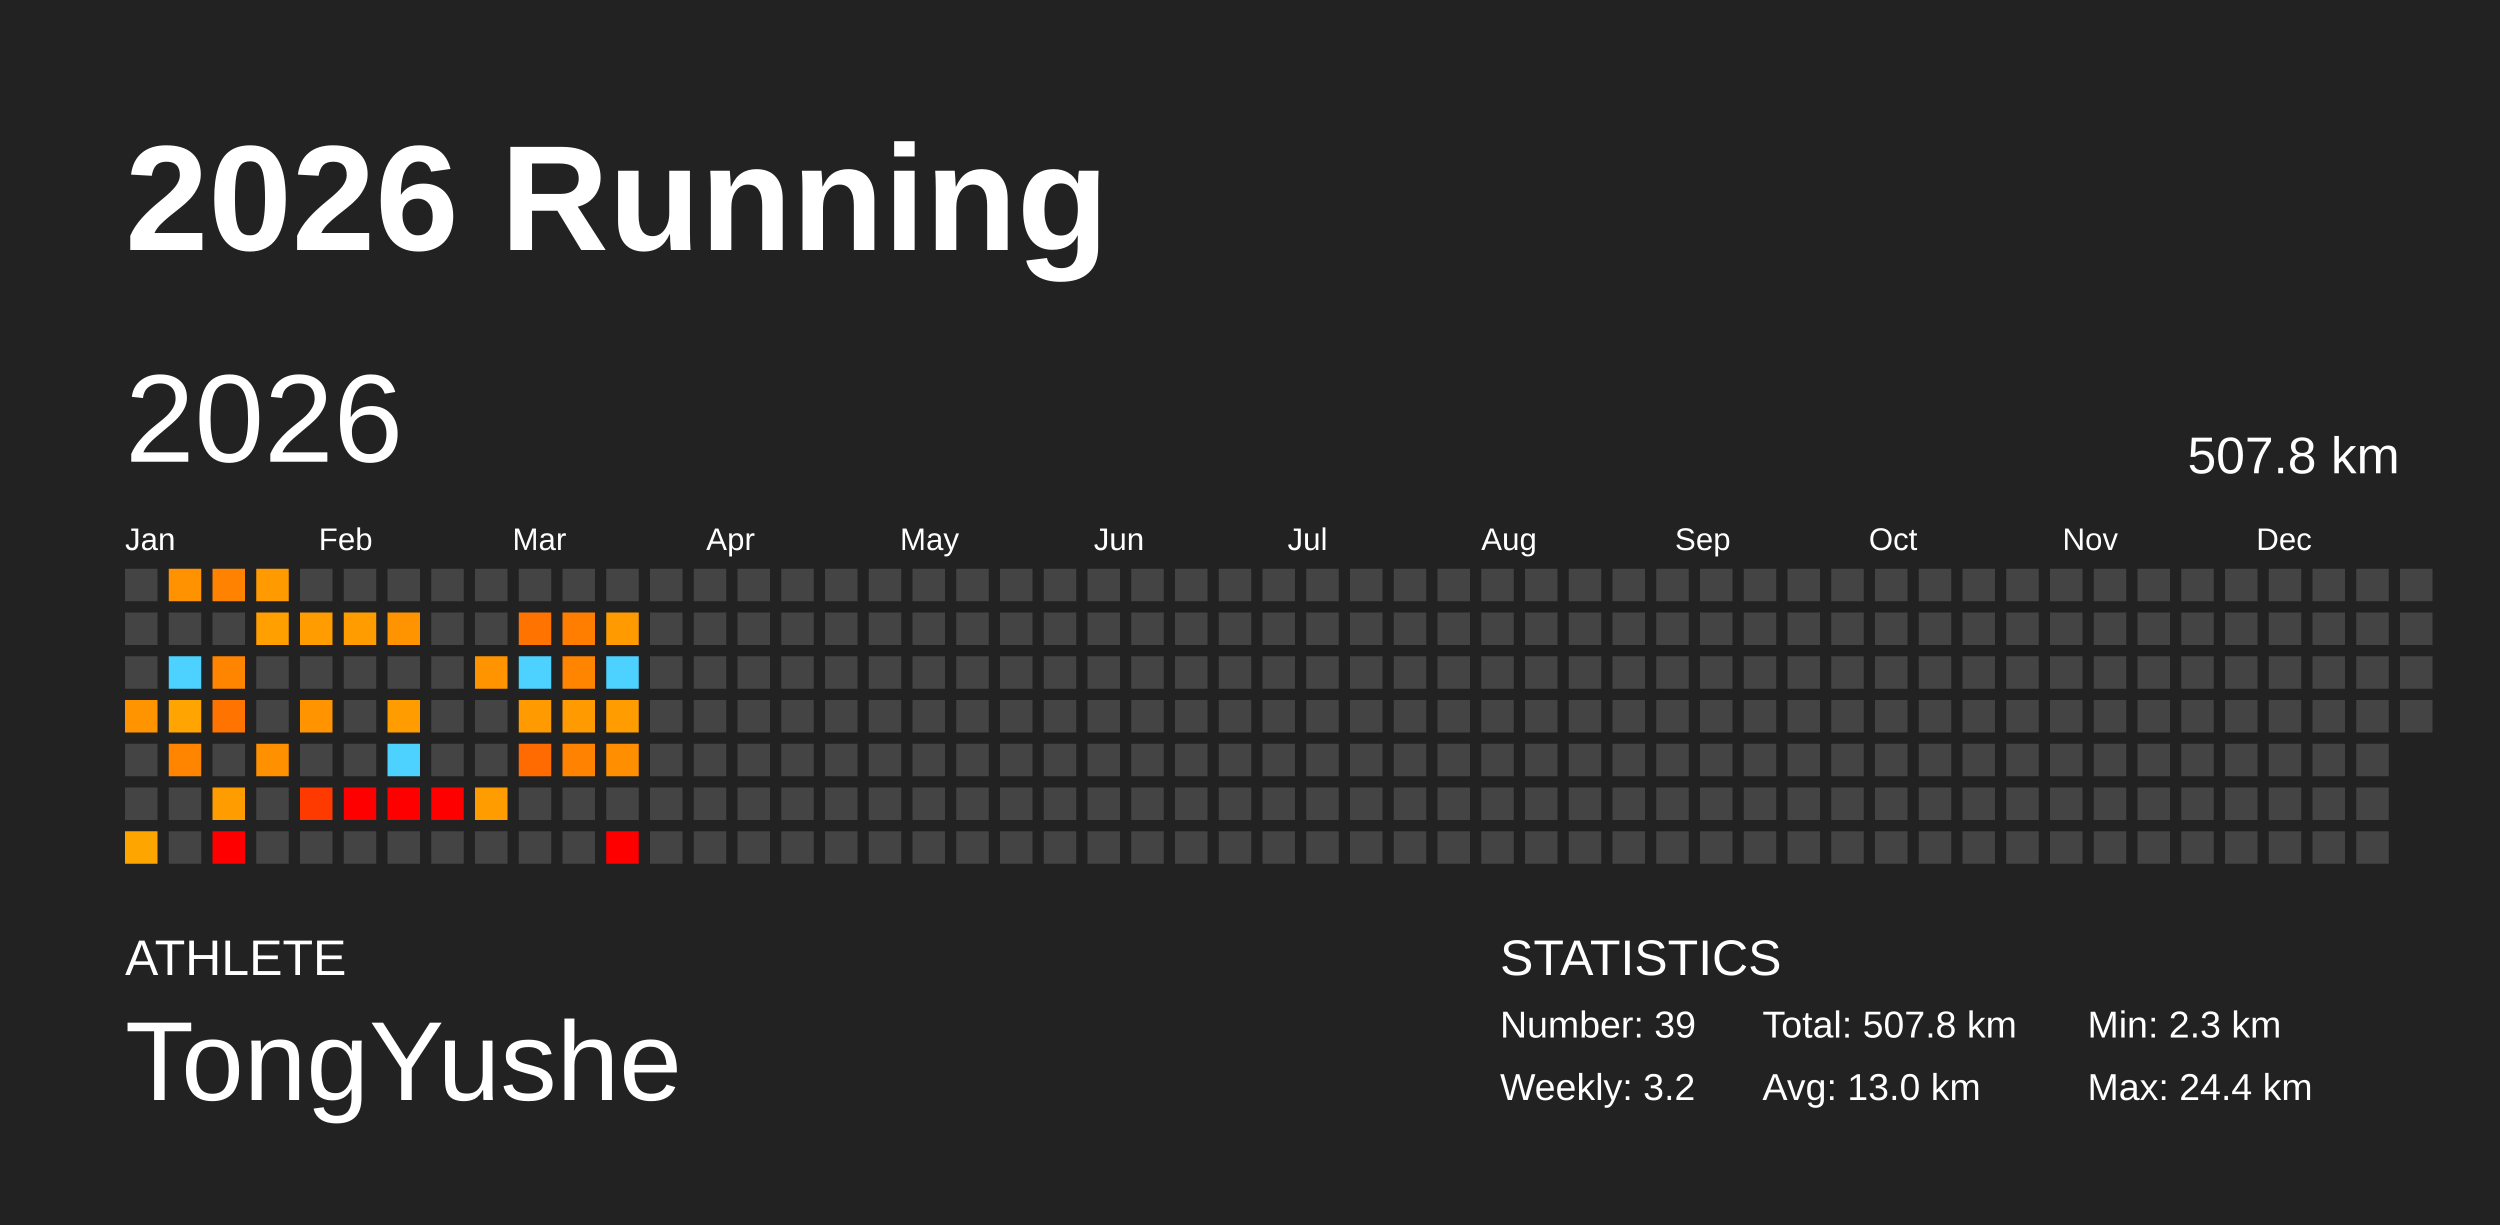
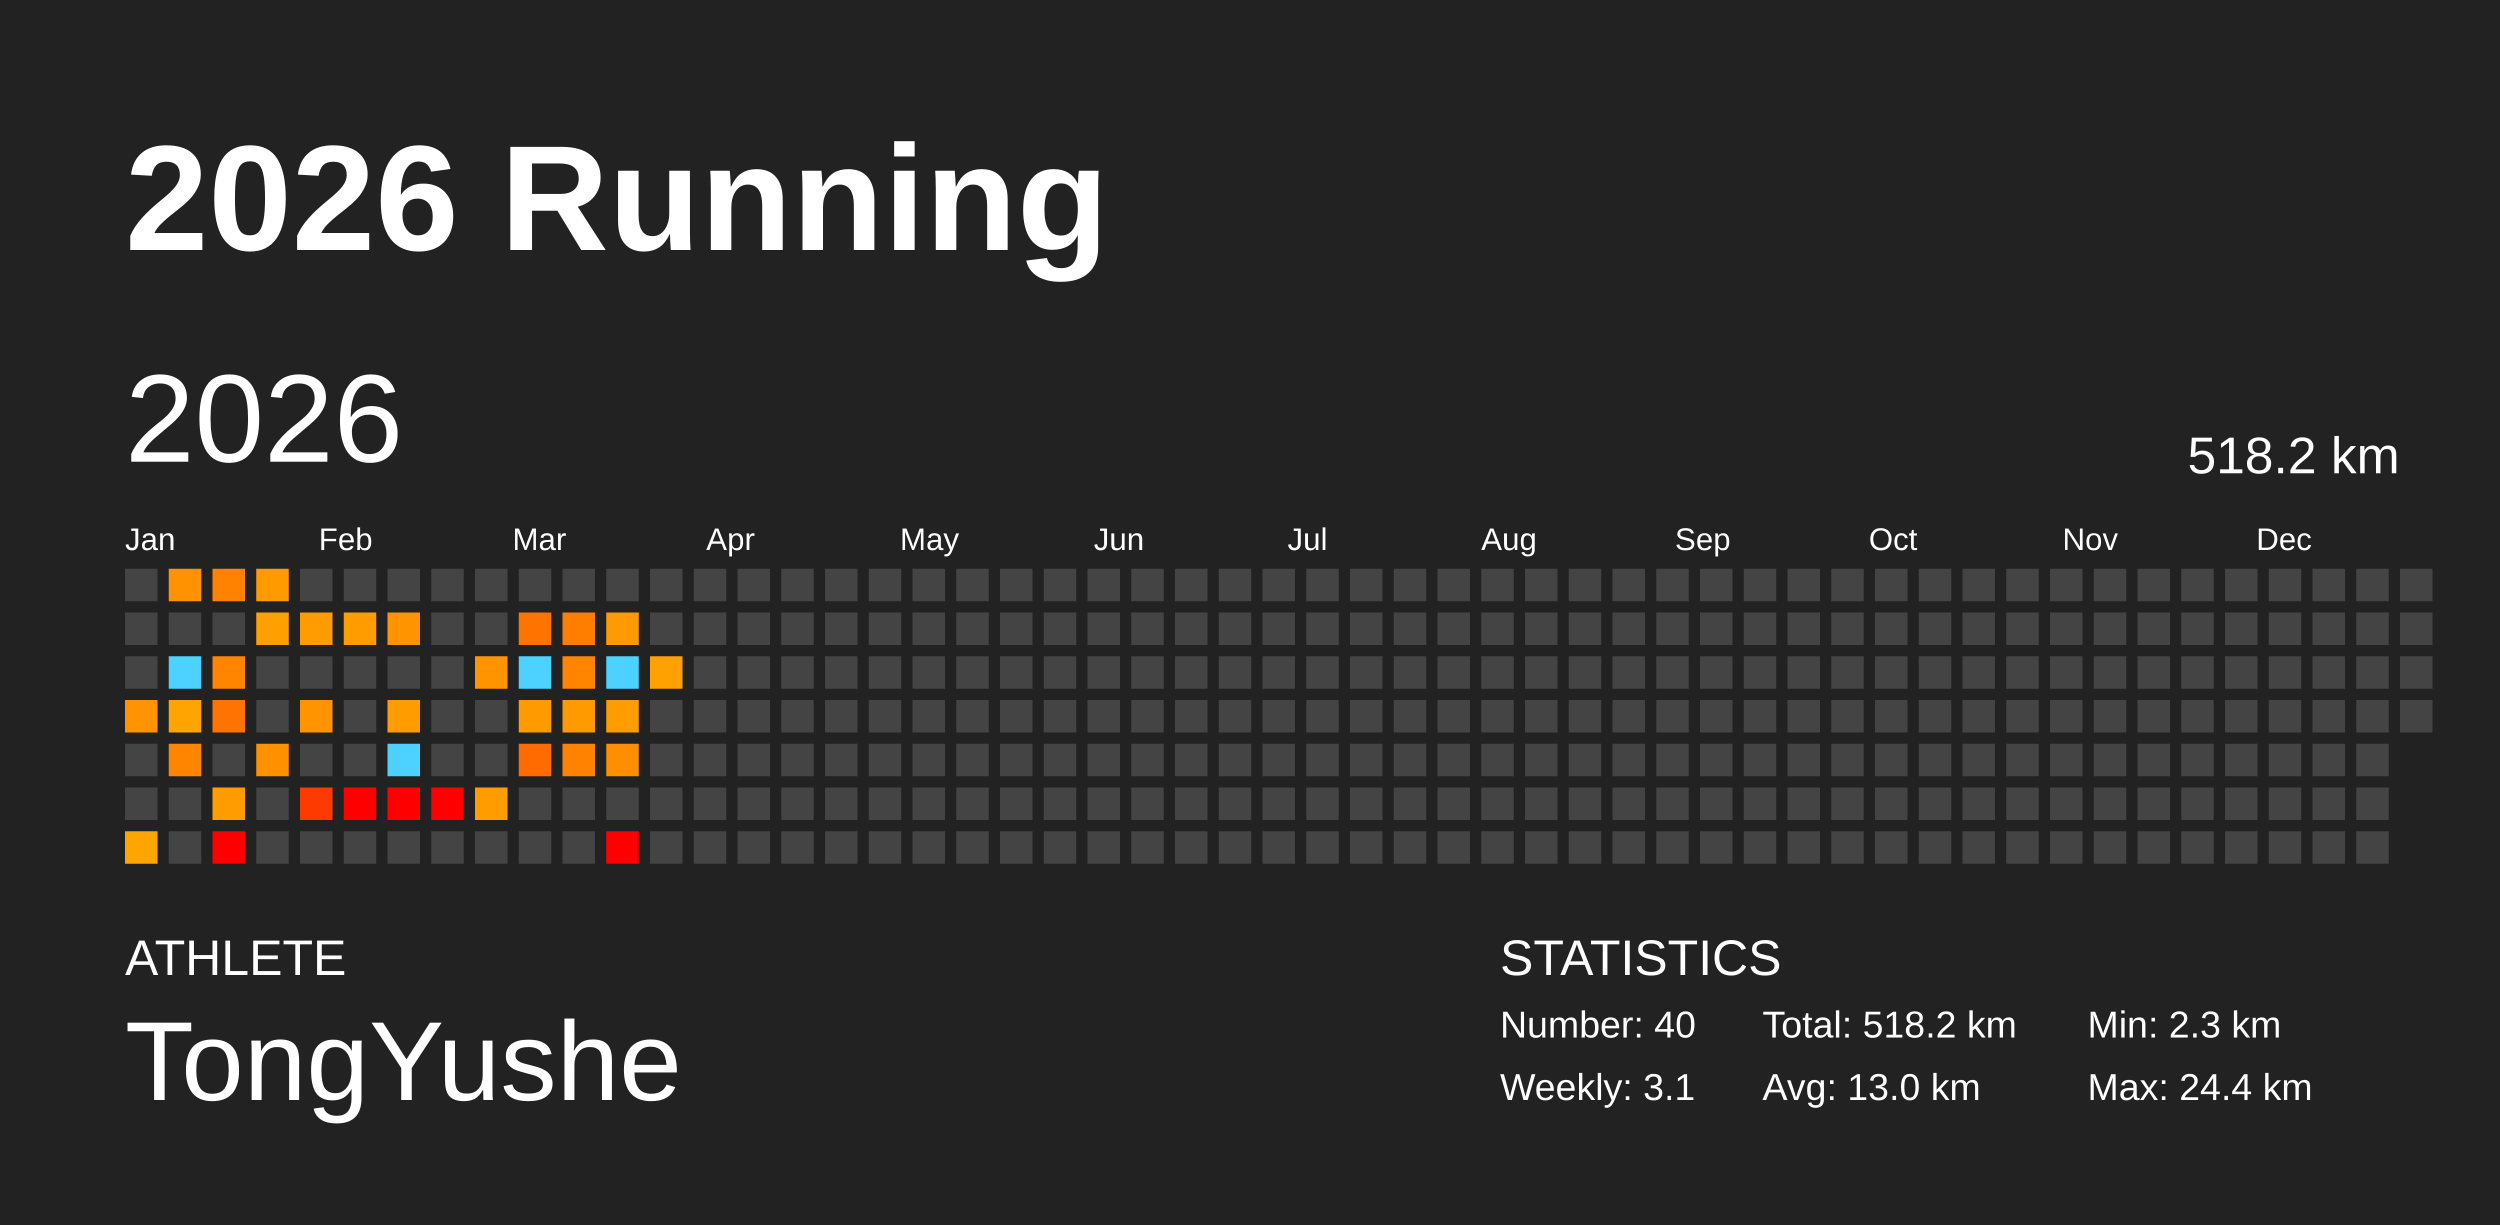
<svg xmlns="http://www.w3.org/2000/svg" baseProfile="full" height="98mm" version="1.1" viewBox="0,0,200,98" width="200mm">
  <defs />
  <rect fill="#222222" height="98" width="200" x="0" y="0" />
  <text fill="#FFFFFF" style="font-size:12px; font-family:Arial; font-weight:bold;" x="10" y="20">2026 Running</text>
  <text fill="#FFFFFF" style="font-size:4px; font-family:Arial" x="10" y="78">ATHLETE</text>
  <text fill="#FFFFFF" style="font-size:9px; font-family:Arial" x="10" y="88">TongYushe</text>
  <text fill="#FFFFFF" style="font-size:4px; font-family:Arial" x="120" y="78">STATISTICS</text>
-   <text fill="#FFFFFF" style="font-size:3px; font-family:Arial" x="120" y="83">Number: 39</text>
-   <text fill="#FFFFFF" style="font-size:3px; font-family:Arial" x="120" y="88">Weekly: 3.2</text>
-   <text fill="#FFFFFF" style="font-size:3px; font-family:Arial" x="141" y="83">Total: 507.8 km</text>
+   <text fill="#FFFFFF" style="font-size:3px; font-family:Arial" x="120" y="83">Number: 40</text>
+   <text fill="#FFFFFF" style="font-size:3px; font-family:Arial" x="120" y="88">Weekly: 3.1</text>
+   <text fill="#FFFFFF" style="font-size:3px; font-family:Arial" x="141" y="83">Total: 518.2 km</text>
  <text fill="#FFFFFF" style="font-size:3px; font-family:Arial" x="141" y="88">Avg: 13.0 km</text>
  <text fill="#FFFFFF" style="font-size:3px; font-family:Arial" x="167" y="83">Min: 2.3 km</text>
  <text fill="#FFFFFF" style="font-size:3px; font-family:Arial" x="167" y="88">Max: 24.4 km</text>
  <text dominant-baseline="hanging" fill="#FFFFFF" style="font-size:10.0px; font-family:Arial;" x="10" y="30">2026</text>
-   <text dominant-baseline="hanging" fill="#FFFFFF" style="font-size:4.125px; font-family:Arial;" x="175" y="35">507.8 km</text>
+   <text dominant-baseline="hanging" fill="#FFFFFF" style="font-size:4.125px; font-family:Arial;" x="175" y="35">518.2 km</text>
  <text fill="#FFFFFF" style="font-size:2.5px; font-family:Arial" x="10.0" y="44">Jan</text>
  <text fill="#FFFFFF" style="font-size:2.5px; font-family:Arial" x="25.5" y="44">Feb</text>
  <text fill="#FFFFFF" style="font-size:2.5px; font-family:Arial" x="41.0" y="44">Mar</text>
  <text fill="#FFFFFF" style="font-size:2.5px; font-family:Arial" x="56.5" y="44">Apr</text>
  <text fill="#FFFFFF" style="font-size:2.5px; font-family:Arial" x="72.0" y="44">May</text>
  <text fill="#FFFFFF" style="font-size:2.5px; font-family:Arial" x="87.5" y="44">Jun</text>
  <text fill="#FFFFFF" style="font-size:2.5px; font-family:Arial" x="103.0" y="44">Jul</text>
  <text fill="#FFFFFF" style="font-size:2.5px; font-family:Arial" x="118.5" y="44">Aug</text>
  <text fill="#FFFFFF" style="font-size:2.5px; font-family:Arial" x="134.0" y="44">Sep</text>
  <text fill="#FFFFFF" style="font-size:2.5px; font-family:Arial" x="149.5" y="44">Oct</text>
  <text fill="#FFFFFF" style="font-size:2.5px; font-family:Arial" x="165.0" y="44">Nov</text>
  <text fill="#FFFFFF" style="font-size:2.5px; font-family:Arial" x="180.5" y="44">Dec</text>
  <rect fill="#444444" height="2.6" width="2.6" x="10.0" y="45.5" />
  <rect fill="#444444" height="2.6" width="2.6" x="10.0" y="49.0" />
  <rect fill="#444444" height="2.6" width="2.6" x="10.0" y="52.5" />
  <rect fill="#ff9300" height="2.6" width="2.6" x="10.0" y="56.0" />
  <rect fill="#444444" height="2.6" width="2.6" x="10.0" y="59.5" />
  <rect fill="#444444" height="2.6" width="2.6" x="10.0" y="63.0" />
  <rect fill="#ffa500" height="2.6" width="2.6" x="10.0" y="66.5" />
  <rect fill="#ff9200" height="2.6" width="2.6" x="13.5" y="45.5" />
  <rect fill="#444444" height="2.6" width="2.6" x="13.5" y="49.0" />
  <rect fill="#4dd2ff" height="2.6" width="2.6" x="13.5" y="52.5" />
  <rect fill="#ffa400" height="2.6" width="2.6" x="13.5" y="56.0" />
  <rect fill="#ff8400" height="2.6" width="2.6" x="13.5" y="59.5" />
  <rect fill="#444444" height="2.6" width="2.6" x="13.5" y="63.0" />
  <rect fill="#444444" height="2.6" width="2.6" x="13.5" y="66.5" />
  <rect fill="#ff8300" height="2.6" width="2.6" x="17.0" y="45.5" />
  <rect fill="#444444" height="2.6" width="2.6" x="17.0" y="49.0" />
  <rect fill="#ff8400" height="2.6" width="2.6" x="17.0" y="52.5" />
  <rect fill="#ff7400" height="2.6" width="2.6" x="17.0" y="56.0" />
  <rect fill="#444444" height="2.6" width="2.6" x="17.0" y="59.5" />
  <rect fill="#ff9d00" height="2.6" width="2.6" x="17.0" y="63.0" />
  <rect fill="red" height="2.6" width="2.6" x="17.0" y="66.5" />
  <rect fill="#ff9b00" height="2.6" width="2.6" x="20.5" y="45.5" />
  <rect fill="#ffa000" height="2.6" width="2.6" x="20.5" y="49.0" />
  <rect fill="#444444" height="2.6" width="2.6" x="20.5" y="52.5" />
  <rect fill="#444444" height="2.6" width="2.6" x="20.5" y="56.0" />
  <rect fill="#ff9100" height="2.6" width="2.6" x="20.5" y="59.5" />
  <rect fill="#444444" height="2.6" width="2.6" x="20.5" y="63.0" />
  <rect fill="#444444" height="2.6" width="2.6" x="20.5" y="66.5" />
  <rect fill="#444444" height="2.6" width="2.6" x="24.0" y="45.5" />
  <rect fill="#ff9c00" height="2.6" width="2.6" x="24.0" y="49.0" />
  <rect fill="#444444" height="2.6" width="2.6" x="24.0" y="52.5" />
  <rect fill="#ff9400" height="2.6" width="2.6" x="24.0" y="56.0" />
  <rect fill="#444444" height="2.6" width="2.6" x="24.0" y="59.5" />
  <rect fill="#ff3a00" height="2.6" width="2.6" x="24.0" y="63.0" />
  <rect fill="#444444" height="2.6" width="2.6" x="24.0" y="66.5" />
  <rect fill="#444444" height="2.6" width="2.6" x="27.5" y="45.5" />
  <rect fill="#ff9d00" height="2.6" width="2.6" x="27.5" y="49.0" />
  <rect fill="#444444" height="2.6" width="2.6" x="27.5" y="52.5" />
  <rect fill="#444444" height="2.6" width="2.6" x="27.5" y="56.0" />
  <rect fill="#444444" height="2.6" width="2.6" x="27.5" y="59.5" />
  <rect fill="red" height="2.6" width="2.6" x="27.5" y="63.0" />
  <rect fill="#444444" height="2.6" width="2.6" x="27.5" y="66.5" />
  <rect fill="#444444" height="2.6" width="2.6" x="31.0" y="45.5" />
  <rect fill="#ff9300" height="2.6" width="2.6" x="31.0" y="49.0" />
  <rect fill="#444444" height="2.6" width="2.6" x="31.0" y="52.5" />
  <rect fill="#ff9c00" height="2.6" width="2.6" x="31.0" y="56.0" />
  <rect fill="#4dd2ff" height="2.6" width="2.6" x="31.0" y="59.5" />
  <rect fill="red" height="2.6" width="2.6" x="31.0" y="63.0" />
  <rect fill="#444444" height="2.6" width="2.6" x="31.0" y="66.5" />
  <rect fill="#444444" height="2.6" width="2.6" x="34.5" y="45.5" />
  <rect fill="#444444" height="2.6" width="2.6" x="34.5" y="49.0" />
  <rect fill="#444444" height="2.6" width="2.6" x="34.5" y="52.5" />
  <rect fill="#444444" height="2.6" width="2.6" x="34.5" y="56.0" />
  <rect fill="#444444" height="2.6" width="2.6" x="34.5" y="59.5" />
  <rect fill="red" height="2.6" width="2.6" x="34.5" y="63.0" />
  <rect fill="#444444" height="2.6" width="2.6" x="34.5" y="66.5" />
  <rect fill="#444444" height="2.6" width="2.6" x="38.0" y="45.5" />
  <rect fill="#444444" height="2.6" width="2.6" x="38.0" y="49.0" />
  <rect fill="#ff9300" height="2.6" width="2.6" x="38.0" y="52.5" />
  <rect fill="#444444" height="2.6" width="2.6" x="38.0" y="56.0" />
  <rect fill="#444444" height="2.6" width="2.6" x="38.0" y="59.5" />
  <rect fill="#ff9d00" height="2.6" width="2.6" x="38.0" y="63.0" />
  <rect fill="#444444" height="2.6" width="2.6" x="38.0" y="66.5" />
  <rect fill="#444444" height="2.6" width="2.6" x="41.5" y="45.5" />
  <rect fill="#ff7400" height="2.6" width="2.6" x="41.5" y="49.0" />
  <rect fill="#4dd2ff" height="2.6" width="2.6" x="41.5" y="52.5" />
  <rect fill="#ff9a00" height="2.6" width="2.6" x="41.5" y="56.0" />
  <rect fill="#ff6b00" height="2.6" width="2.6" x="41.5" y="59.5" />
  <rect fill="#444444" height="2.6" width="2.6" x="41.5" y="63.0" />
  <rect fill="#444444" height="2.6" width="2.6" x="41.5" y="66.5" />
  <rect fill="#444444" height="2.6" width="2.6" x="45.0" y="45.5" />
  <rect fill="#ff7e00" height="2.6" width="2.6" x="45.0" y="49.0" />
  <rect fill="#ff8400" height="2.6" width="2.6" x="45.0" y="52.5" />
  <rect fill="#ff9b00" height="2.6" width="2.6" x="45.0" y="56.0" />
  <rect fill="#ff8300" height="2.6" width="2.6" x="45.0" y="59.5" />
  <rect fill="#444444" height="2.6" width="2.6" x="45.0" y="63.0" />
  <rect fill="#444444" height="2.6" width="2.6" x="45.0" y="66.5" />
  <rect fill="#444444" height="2.6" width="2.6" x="48.5" y="45.5" />
  <rect fill="#ff9b00" height="2.6" width="2.6" x="48.5" y="49.0" />
  <rect fill="#4dd2ff" height="2.6" width="2.6" x="48.5" y="52.5" />
  <rect fill="#ff9c00" height="2.6" width="2.6" x="48.5" y="56.0" />
  <rect fill="#ff8e00" height="2.6" width="2.6" x="48.5" y="59.5" />
  <rect fill="#444444" height="2.6" width="2.6" x="48.5" y="63.0" />
  <rect fill="red" height="2.6" width="2.6" x="48.5" y="66.5" />
  <rect fill="#444444" height="2.6" width="2.6" x="52.0" y="45.5" />
  <rect fill="#444444" height="2.6" width="2.6" x="52.0" y="49.0" />
-   <rect fill="#444444" height="2.6" width="2.6" x="52.0" y="52.5" />
+   <rect fill="#ffa100" height="2.6" width="2.6" x="52.0" y="52.5" />
  <rect fill="#444444" height="2.6" width="2.6" x="52.0" y="56.0" />
  <rect fill="#444444" height="2.6" width="2.6" x="52.0" y="59.5" />
  <rect fill="#444444" height="2.6" width="2.6" x="52.0" y="63.0" />
  <rect fill="#444444" height="2.6" width="2.6" x="52.0" y="66.5" />
  <rect fill="#444444" height="2.6" width="2.6" x="55.5" y="45.5" />
  <rect fill="#444444" height="2.6" width="2.6" x="55.5" y="49.0" />
  <rect fill="#444444" height="2.6" width="2.6" x="55.5" y="52.5" />
  <rect fill="#444444" height="2.6" width="2.6" x="55.5" y="56.0" />
  <rect fill="#444444" height="2.6" width="2.6" x="55.5" y="59.5" />
  <rect fill="#444444" height="2.6" width="2.6" x="55.5" y="63.0" />
  <rect fill="#444444" height="2.6" width="2.6" x="55.5" y="66.5" />
  <rect fill="#444444" height="2.6" width="2.6" x="59.0" y="45.5" />
  <rect fill="#444444" height="2.6" width="2.6" x="59.0" y="49.0" />
  <rect fill="#444444" height="2.6" width="2.6" x="59.0" y="52.5" />
  <rect fill="#444444" height="2.6" width="2.6" x="59.0" y="56.0" />
  <rect fill="#444444" height="2.6" width="2.6" x="59.0" y="59.5" />
  <rect fill="#444444" height="2.6" width="2.6" x="59.0" y="63.0" />
  <rect fill="#444444" height="2.6" width="2.6" x="59.0" y="66.5" />
  <rect fill="#444444" height="2.6" width="2.6" x="62.5" y="45.5" />
  <rect fill="#444444" height="2.6" width="2.6" x="62.5" y="49.0" />
  <rect fill="#444444" height="2.6" width="2.6" x="62.5" y="52.5" />
  <rect fill="#444444" height="2.6" width="2.6" x="62.5" y="56.0" />
  <rect fill="#444444" height="2.6" width="2.6" x="62.5" y="59.5" />
  <rect fill="#444444" height="2.6" width="2.6" x="62.5" y="63.0" />
  <rect fill="#444444" height="2.6" width="2.6" x="62.5" y="66.5" />
  <rect fill="#444444" height="2.6" width="2.6" x="66.0" y="45.5" />
  <rect fill="#444444" height="2.6" width="2.6" x="66.0" y="49.0" />
  <rect fill="#444444" height="2.6" width="2.6" x="66.0" y="52.5" />
  <rect fill="#444444" height="2.6" width="2.6" x="66.0" y="56.0" />
  <rect fill="#444444" height="2.6" width="2.6" x="66.0" y="59.5" />
  <rect fill="#444444" height="2.6" width="2.6" x="66.0" y="63.0" />
  <rect fill="#444444" height="2.6" width="2.6" x="66.0" y="66.5" />
  <rect fill="#444444" height="2.6" width="2.6" x="69.5" y="45.5" />
  <rect fill="#444444" height="2.6" width="2.6" x="69.5" y="49.0" />
  <rect fill="#444444" height="2.6" width="2.6" x="69.5" y="52.5" />
  <rect fill="#444444" height="2.6" width="2.6" x="69.5" y="56.0" />
  <rect fill="#444444" height="2.6" width="2.6" x="69.5" y="59.5" />
  <rect fill="#444444" height="2.6" width="2.6" x="69.5" y="63.0" />
  <rect fill="#444444" height="2.6" width="2.6" x="69.5" y="66.5" />
  <rect fill="#444444" height="2.6" width="2.6" x="73.0" y="45.5" />
  <rect fill="#444444" height="2.6" width="2.6" x="73.0" y="49.0" />
  <rect fill="#444444" height="2.6" width="2.6" x="73.0" y="52.5" />
  <rect fill="#444444" height="2.6" width="2.6" x="73.0" y="56.0" />
  <rect fill="#444444" height="2.6" width="2.6" x="73.0" y="59.5" />
  <rect fill="#444444" height="2.6" width="2.6" x="73.0" y="63.0" />
  <rect fill="#444444" height="2.6" width="2.6" x="73.0" y="66.5" />
  <rect fill="#444444" height="2.6" width="2.6" x="76.5" y="45.5" />
  <rect fill="#444444" height="2.6" width="2.6" x="76.5" y="49.0" />
  <rect fill="#444444" height="2.6" width="2.6" x="76.5" y="52.5" />
  <rect fill="#444444" height="2.6" width="2.6" x="76.5" y="56.0" />
  <rect fill="#444444" height="2.6" width="2.6" x="76.5" y="59.5" />
  <rect fill="#444444" height="2.6" width="2.6" x="76.5" y="63.0" />
  <rect fill="#444444" height="2.6" width="2.6" x="76.5" y="66.5" />
  <rect fill="#444444" height="2.6" width="2.6" x="80.0" y="45.5" />
  <rect fill="#444444" height="2.6" width="2.6" x="80.0" y="49.0" />
  <rect fill="#444444" height="2.6" width="2.6" x="80.0" y="52.5" />
  <rect fill="#444444" height="2.6" width="2.6" x="80.0" y="56.0" />
  <rect fill="#444444" height="2.6" width="2.6" x="80.0" y="59.5" />
  <rect fill="#444444" height="2.6" width="2.6" x="80.0" y="63.0" />
  <rect fill="#444444" height="2.6" width="2.6" x="80.0" y="66.5" />
  <rect fill="#444444" height="2.6" width="2.6" x="83.5" y="45.5" />
  <rect fill="#444444" height="2.6" width="2.6" x="83.5" y="49.0" />
  <rect fill="#444444" height="2.6" width="2.6" x="83.5" y="52.5" />
  <rect fill="#444444" height="2.6" width="2.6" x="83.5" y="56.0" />
  <rect fill="#444444" height="2.6" width="2.6" x="83.5" y="59.5" />
  <rect fill="#444444" height="2.6" width="2.6" x="83.5" y="63.0" />
  <rect fill="#444444" height="2.6" width="2.6" x="83.5" y="66.5" />
  <rect fill="#444444" height="2.6" width="2.6" x="87.0" y="45.5" />
  <rect fill="#444444" height="2.6" width="2.6" x="87.0" y="49.0" />
  <rect fill="#444444" height="2.6" width="2.6" x="87.0" y="52.5" />
  <rect fill="#444444" height="2.6" width="2.6" x="87.0" y="56.0" />
  <rect fill="#444444" height="2.6" width="2.6" x="87.0" y="59.5" />
  <rect fill="#444444" height="2.6" width="2.6" x="87.0" y="63.0" />
  <rect fill="#444444" height="2.6" width="2.6" x="87.0" y="66.5" />
  <rect fill="#444444" height="2.6" width="2.6" x="90.5" y="45.5" />
  <rect fill="#444444" height="2.6" width="2.6" x="90.5" y="49.0" />
  <rect fill="#444444" height="2.6" width="2.6" x="90.5" y="52.5" />
  <rect fill="#444444" height="2.6" width="2.6" x="90.5" y="56.0" />
  <rect fill="#444444" height="2.6" width="2.6" x="90.5" y="59.5" />
  <rect fill="#444444" height="2.6" width="2.6" x="90.5" y="63.0" />
  <rect fill="#444444" height="2.6" width="2.6" x="90.5" y="66.5" />
  <rect fill="#444444" height="2.6" width="2.6" x="94.0" y="45.5" />
  <rect fill="#444444" height="2.6" width="2.6" x="94.0" y="49.0" />
  <rect fill="#444444" height="2.6" width="2.6" x="94.0" y="52.5" />
  <rect fill="#444444" height="2.6" width="2.6" x="94.0" y="56.0" />
  <rect fill="#444444" height="2.6" width="2.6" x="94.0" y="59.5" />
  <rect fill="#444444" height="2.6" width="2.6" x="94.0" y="63.0" />
  <rect fill="#444444" height="2.6" width="2.6" x="94.0" y="66.5" />
  <rect fill="#444444" height="2.6" width="2.6" x="97.5" y="45.5" />
  <rect fill="#444444" height="2.6" width="2.6" x="97.5" y="49.0" />
  <rect fill="#444444" height="2.6" width="2.6" x="97.5" y="52.5" />
  <rect fill="#444444" height="2.6" width="2.6" x="97.5" y="56.0" />
  <rect fill="#444444" height="2.6" width="2.6" x="97.5" y="59.5" />
  <rect fill="#444444" height="2.6" width="2.6" x="97.5" y="63.0" />
  <rect fill="#444444" height="2.6" width="2.6" x="97.5" y="66.5" />
  <rect fill="#444444" height="2.6" width="2.6" x="101.0" y="45.5" />
  <rect fill="#444444" height="2.6" width="2.6" x="101.0" y="49.0" />
  <rect fill="#444444" height="2.6" width="2.6" x="101.0" y="52.5" />
  <rect fill="#444444" height="2.6" width="2.6" x="101.0" y="56.0" />
  <rect fill="#444444" height="2.6" width="2.6" x="101.0" y="59.5" />
  <rect fill="#444444" height="2.6" width="2.6" x="101.0" y="63.0" />
  <rect fill="#444444" height="2.6" width="2.6" x="101.0" y="66.5" />
  <rect fill="#444444" height="2.6" width="2.6" x="104.5" y="45.5" />
  <rect fill="#444444" height="2.6" width="2.6" x="104.5" y="49.0" />
  <rect fill="#444444" height="2.6" width="2.6" x="104.5" y="52.5" />
  <rect fill="#444444" height="2.6" width="2.6" x="104.5" y="56.0" />
  <rect fill="#444444" height="2.6" width="2.6" x="104.5" y="59.5" />
  <rect fill="#444444" height="2.6" width="2.6" x="104.5" y="63.0" />
  <rect fill="#444444" height="2.6" width="2.6" x="104.5" y="66.5" />
  <rect fill="#444444" height="2.6" width="2.6" x="108.0" y="45.5" />
  <rect fill="#444444" height="2.6" width="2.6" x="108.0" y="49.0" />
  <rect fill="#444444" height="2.6" width="2.6" x="108.0" y="52.5" />
  <rect fill="#444444" height="2.6" width="2.6" x="108.0" y="56.0" />
  <rect fill="#444444" height="2.6" width="2.6" x="108.0" y="59.5" />
  <rect fill="#444444" height="2.6" width="2.6" x="108.0" y="63.0" />
  <rect fill="#444444" height="2.6" width="2.6" x="108.0" y="66.5" />
  <rect fill="#444444" height="2.6" width="2.6" x="111.5" y="45.5" />
  <rect fill="#444444" height="2.6" width="2.6" x="111.5" y="49.0" />
  <rect fill="#444444" height="2.6" width="2.6" x="111.5" y="52.5" />
  <rect fill="#444444" height="2.6" width="2.6" x="111.5" y="56.0" />
  <rect fill="#444444" height="2.6" width="2.6" x="111.5" y="59.5" />
  <rect fill="#444444" height="2.6" width="2.6" x="111.5" y="63.0" />
  <rect fill="#444444" height="2.6" width="2.6" x="111.5" y="66.5" />
  <rect fill="#444444" height="2.6" width="2.6" x="115.0" y="45.5" />
  <rect fill="#444444" height="2.6" width="2.6" x="115.0" y="49.0" />
  <rect fill="#444444" height="2.6" width="2.6" x="115.0" y="52.5" />
  <rect fill="#444444" height="2.6" width="2.6" x="115.0" y="56.0" />
  <rect fill="#444444" height="2.6" width="2.6" x="115.0" y="59.5" />
  <rect fill="#444444" height="2.6" width="2.6" x="115.0" y="63.0" />
  <rect fill="#444444" height="2.6" width="2.6" x="115.0" y="66.5" />
  <rect fill="#444444" height="2.6" width="2.6" x="118.5" y="45.5" />
  <rect fill="#444444" height="2.6" width="2.6" x="118.5" y="49.0" />
  <rect fill="#444444" height="2.6" width="2.6" x="118.5" y="52.5" />
  <rect fill="#444444" height="2.6" width="2.6" x="118.5" y="56.0" />
  <rect fill="#444444" height="2.6" width="2.6" x="118.5" y="59.5" />
  <rect fill="#444444" height="2.6" width="2.6" x="118.5" y="63.0" />
  <rect fill="#444444" height="2.6" width="2.6" x="118.5" y="66.5" />
  <rect fill="#444444" height="2.6" width="2.6" x="122.0" y="45.5" />
  <rect fill="#444444" height="2.6" width="2.6" x="122.0" y="49.0" />
  <rect fill="#444444" height="2.6" width="2.6" x="122.0" y="52.5" />
  <rect fill="#444444" height="2.6" width="2.6" x="122.0" y="56.0" />
  <rect fill="#444444" height="2.6" width="2.6" x="122.0" y="59.5" />
  <rect fill="#444444" height="2.6" width="2.6" x="122.0" y="63.0" />
  <rect fill="#444444" height="2.6" width="2.6" x="122.0" y="66.5" />
  <rect fill="#444444" height="2.6" width="2.6" x="125.5" y="45.5" />
  <rect fill="#444444" height="2.6" width="2.6" x="125.5" y="49.0" />
  <rect fill="#444444" height="2.6" width="2.6" x="125.5" y="52.5" />
  <rect fill="#444444" height="2.6" width="2.6" x="125.5" y="56.0" />
  <rect fill="#444444" height="2.6" width="2.6" x="125.5" y="59.5" />
  <rect fill="#444444" height="2.6" width="2.6" x="125.5" y="63.0" />
  <rect fill="#444444" height="2.6" width="2.6" x="125.5" y="66.5" />
  <rect fill="#444444" height="2.6" width="2.6" x="129.0" y="45.5" />
  <rect fill="#444444" height="2.6" width="2.6" x="129.0" y="49.0" />
  <rect fill="#444444" height="2.6" width="2.6" x="129.0" y="52.5" />
  <rect fill="#444444" height="2.6" width="2.6" x="129.0" y="56.0" />
  <rect fill="#444444" height="2.6" width="2.6" x="129.0" y="59.5" />
  <rect fill="#444444" height="2.6" width="2.6" x="129.0" y="63.0" />
  <rect fill="#444444" height="2.6" width="2.6" x="129.0" y="66.5" />
  <rect fill="#444444" height="2.6" width="2.6" x="132.5" y="45.5" />
  <rect fill="#444444" height="2.6" width="2.6" x="132.5" y="49.0" />
  <rect fill="#444444" height="2.6" width="2.6" x="132.5" y="52.5" />
  <rect fill="#444444" height="2.6" width="2.6" x="132.5" y="56.0" />
  <rect fill="#444444" height="2.6" width="2.6" x="132.5" y="59.5" />
  <rect fill="#444444" height="2.6" width="2.6" x="132.5" y="63.0" />
  <rect fill="#444444" height="2.6" width="2.6" x="132.5" y="66.5" />
  <rect fill="#444444" height="2.6" width="2.6" x="136.0" y="45.5" />
  <rect fill="#444444" height="2.6" width="2.6" x="136.0" y="49.0" />
  <rect fill="#444444" height="2.6" width="2.6" x="136.0" y="52.5" />
  <rect fill="#444444" height="2.6" width="2.6" x="136.0" y="56.0" />
  <rect fill="#444444" height="2.6" width="2.6" x="136.0" y="59.5" />
  <rect fill="#444444" height="2.6" width="2.6" x="136.0" y="63.0" />
  <rect fill="#444444" height="2.6" width="2.6" x="136.0" y="66.5" />
  <rect fill="#444444" height="2.6" width="2.6" x="139.5" y="45.5" />
  <rect fill="#444444" height="2.6" width="2.6" x="139.5" y="49.0" />
  <rect fill="#444444" height="2.6" width="2.6" x="139.5" y="52.5" />
  <rect fill="#444444" height="2.6" width="2.6" x="139.5" y="56.0" />
  <rect fill="#444444" height="2.6" width="2.6" x="139.5" y="59.5" />
  <rect fill="#444444" height="2.6" width="2.6" x="139.5" y="63.0" />
  <rect fill="#444444" height="2.6" width="2.6" x="139.5" y="66.5" />
  <rect fill="#444444" height="2.6" width="2.6" x="143.0" y="45.5" />
  <rect fill="#444444" height="2.6" width="2.6" x="143.0" y="49.0" />
  <rect fill="#444444" height="2.6" width="2.6" x="143.0" y="52.5" />
  <rect fill="#444444" height="2.6" width="2.6" x="143.0" y="56.0" />
  <rect fill="#444444" height="2.6" width="2.6" x="143.0" y="59.5" />
  <rect fill="#444444" height="2.6" width="2.6" x="143.0" y="63.0" />
  <rect fill="#444444" height="2.6" width="2.6" x="143.0" y="66.5" />
  <rect fill="#444444" height="2.6" width="2.6" x="146.5" y="45.5" />
  <rect fill="#444444" height="2.6" width="2.6" x="146.5" y="49.0" />
  <rect fill="#444444" height="2.6" width="2.6" x="146.5" y="52.5" />
  <rect fill="#444444" height="2.6" width="2.6" x="146.5" y="56.0" />
  <rect fill="#444444" height="2.6" width="2.6" x="146.5" y="59.5" />
  <rect fill="#444444" height="2.6" width="2.6" x="146.5" y="63.0" />
  <rect fill="#444444" height="2.6" width="2.6" x="146.5" y="66.5" />
  <rect fill="#444444" height="2.6" width="2.6" x="150.0" y="45.5" />
  <rect fill="#444444" height="2.6" width="2.6" x="150.0" y="49.0" />
  <rect fill="#444444" height="2.6" width="2.6" x="150.0" y="52.5" />
  <rect fill="#444444" height="2.6" width="2.6" x="150.0" y="56.0" />
  <rect fill="#444444" height="2.6" width="2.6" x="150.0" y="59.5" />
  <rect fill="#444444" height="2.6" width="2.6" x="150.0" y="63.0" />
  <rect fill="#444444" height="2.6" width="2.6" x="150.0" y="66.5" />
  <rect fill="#444444" height="2.6" width="2.6" x="153.5" y="45.5" />
  <rect fill="#444444" height="2.6" width="2.6" x="153.5" y="49.0" />
  <rect fill="#444444" height="2.6" width="2.6" x="153.5" y="52.5" />
  <rect fill="#444444" height="2.6" width="2.6" x="153.5" y="56.0" />
  <rect fill="#444444" height="2.6" width="2.6" x="153.5" y="59.5" />
  <rect fill="#444444" height="2.6" width="2.6" x="153.5" y="63.0" />
  <rect fill="#444444" height="2.6" width="2.6" x="153.5" y="66.5" />
  <rect fill="#444444" height="2.6" width="2.6" x="157.0" y="45.5" />
  <rect fill="#444444" height="2.6" width="2.6" x="157.0" y="49.0" />
  <rect fill="#444444" height="2.6" width="2.6" x="157.0" y="52.5" />
  <rect fill="#444444" height="2.6" width="2.6" x="157.0" y="56.0" />
  <rect fill="#444444" height="2.6" width="2.6" x="157.0" y="59.5" />
  <rect fill="#444444" height="2.6" width="2.6" x="157.0" y="63.0" />
  <rect fill="#444444" height="2.6" width="2.6" x="157.0" y="66.5" />
  <rect fill="#444444" height="2.6" width="2.6" x="160.5" y="45.5" />
  <rect fill="#444444" height="2.6" width="2.6" x="160.5" y="49.0" />
  <rect fill="#444444" height="2.6" width="2.6" x="160.5" y="52.5" />
  <rect fill="#444444" height="2.6" width="2.6" x="160.5" y="56.0" />
  <rect fill="#444444" height="2.6" width="2.6" x="160.5" y="59.5" />
  <rect fill="#444444" height="2.6" width="2.6" x="160.5" y="63.0" />
  <rect fill="#444444" height="2.6" width="2.6" x="160.5" y="66.5" />
  <rect fill="#444444" height="2.6" width="2.6" x="164.0" y="45.5" />
  <rect fill="#444444" height="2.6" width="2.6" x="164.0" y="49.0" />
  <rect fill="#444444" height="2.6" width="2.6" x="164.0" y="52.5" />
  <rect fill="#444444" height="2.6" width="2.6" x="164.0" y="56.0" />
  <rect fill="#444444" height="2.6" width="2.6" x="164.0" y="59.5" />
  <rect fill="#444444" height="2.6" width="2.6" x="164.0" y="63.0" />
  <rect fill="#444444" height="2.6" width="2.6" x="164.0" y="66.5" />
  <rect fill="#444444" height="2.6" width="2.6" x="167.5" y="45.5" />
  <rect fill="#444444" height="2.6" width="2.6" x="167.5" y="49.0" />
  <rect fill="#444444" height="2.6" width="2.6" x="167.5" y="52.5" />
  <rect fill="#444444" height="2.6" width="2.6" x="167.5" y="56.0" />
  <rect fill="#444444" height="2.6" width="2.6" x="167.5" y="59.5" />
  <rect fill="#444444" height="2.6" width="2.6" x="167.5" y="63.0" />
  <rect fill="#444444" height="2.6" width="2.6" x="167.5" y="66.5" />
  <rect fill="#444444" height="2.6" width="2.6" x="171.0" y="45.5" />
  <rect fill="#444444" height="2.6" width="2.6" x="171.0" y="49.0" />
  <rect fill="#444444" height="2.6" width="2.6" x="171.0" y="52.5" />
  <rect fill="#444444" height="2.6" width="2.6" x="171.0" y="56.0" />
  <rect fill="#444444" height="2.6" width="2.6" x="171.0" y="59.5" />
  <rect fill="#444444" height="2.6" width="2.6" x="171.0" y="63.0" />
  <rect fill="#444444" height="2.6" width="2.6" x="171.0" y="66.5" />
  <rect fill="#444444" height="2.6" width="2.6" x="174.5" y="45.5" />
  <rect fill="#444444" height="2.6" width="2.6" x="174.5" y="49.0" />
  <rect fill="#444444" height="2.6" width="2.6" x="174.5" y="52.5" />
  <rect fill="#444444" height="2.6" width="2.6" x="174.5" y="56.0" />
  <rect fill="#444444" height="2.6" width="2.6" x="174.5" y="59.5" />
  <rect fill="#444444" height="2.6" width="2.6" x="174.5" y="63.0" />
  <rect fill="#444444" height="2.6" width="2.6" x="174.5" y="66.5" />
  <rect fill="#444444" height="2.6" width="2.6" x="178.0" y="45.5" />
  <rect fill="#444444" height="2.6" width="2.6" x="178.0" y="49.0" />
  <rect fill="#444444" height="2.6" width="2.6" x="178.0" y="52.5" />
  <rect fill="#444444" height="2.6" width="2.6" x="178.0" y="56.0" />
  <rect fill="#444444" height="2.6" width="2.6" x="178.0" y="59.5" />
  <rect fill="#444444" height="2.6" width="2.6" x="178.0" y="63.0" />
  <rect fill="#444444" height="2.6" width="2.6" x="178.0" y="66.5" />
  <rect fill="#444444" height="2.6" width="2.6" x="181.5" y="45.5" />
  <rect fill="#444444" height="2.6" width="2.6" x="181.5" y="49.0" />
  <rect fill="#444444" height="2.6" width="2.6" x="181.5" y="52.5" />
  <rect fill="#444444" height="2.6" width="2.6" x="181.5" y="56.0" />
  <rect fill="#444444" height="2.6" width="2.6" x="181.5" y="59.5" />
  <rect fill="#444444" height="2.6" width="2.6" x="181.5" y="63.0" />
  <rect fill="#444444" height="2.6" width="2.6" x="181.5" y="66.5" />
  <rect fill="#444444" height="2.6" width="2.6" x="185.0" y="45.5" />
  <rect fill="#444444" height="2.6" width="2.6" x="185.0" y="49.0" />
  <rect fill="#444444" height="2.6" width="2.6" x="185.0" y="52.5" />
  <rect fill="#444444" height="2.6" width="2.6" x="185.0" y="56.0" />
  <rect fill="#444444" height="2.6" width="2.6" x="185.0" y="59.5" />
  <rect fill="#444444" height="2.6" width="2.6" x="185.0" y="63.0" />
  <rect fill="#444444" height="2.6" width="2.6" x="185.0" y="66.5" />
  <rect fill="#444444" height="2.6" width="2.6" x="188.5" y="45.5" />
  <rect fill="#444444" height="2.6" width="2.6" x="188.5" y="49.0" />
  <rect fill="#444444" height="2.6" width="2.6" x="188.5" y="52.5" />
  <rect fill="#444444" height="2.6" width="2.6" x="188.5" y="56.0" />
  <rect fill="#444444" height="2.6" width="2.6" x="188.5" y="59.5" />
  <rect fill="#444444" height="2.6" width="2.6" x="188.5" y="63.0" />
  <rect fill="#444444" height="2.6" width="2.6" x="188.5" y="66.5" />
  <rect fill="#444444" height="2.6" width="2.6" x="192.0" y="45.5" />
  <rect fill="#444444" height="2.6" width="2.6" x="192.0" y="49.0" />
  <rect fill="#444444" height="2.6" width="2.6" x="192.0" y="52.5" />
  <rect fill="#444444" height="2.6" width="2.6" x="192.0" y="56.0" />
</svg>
